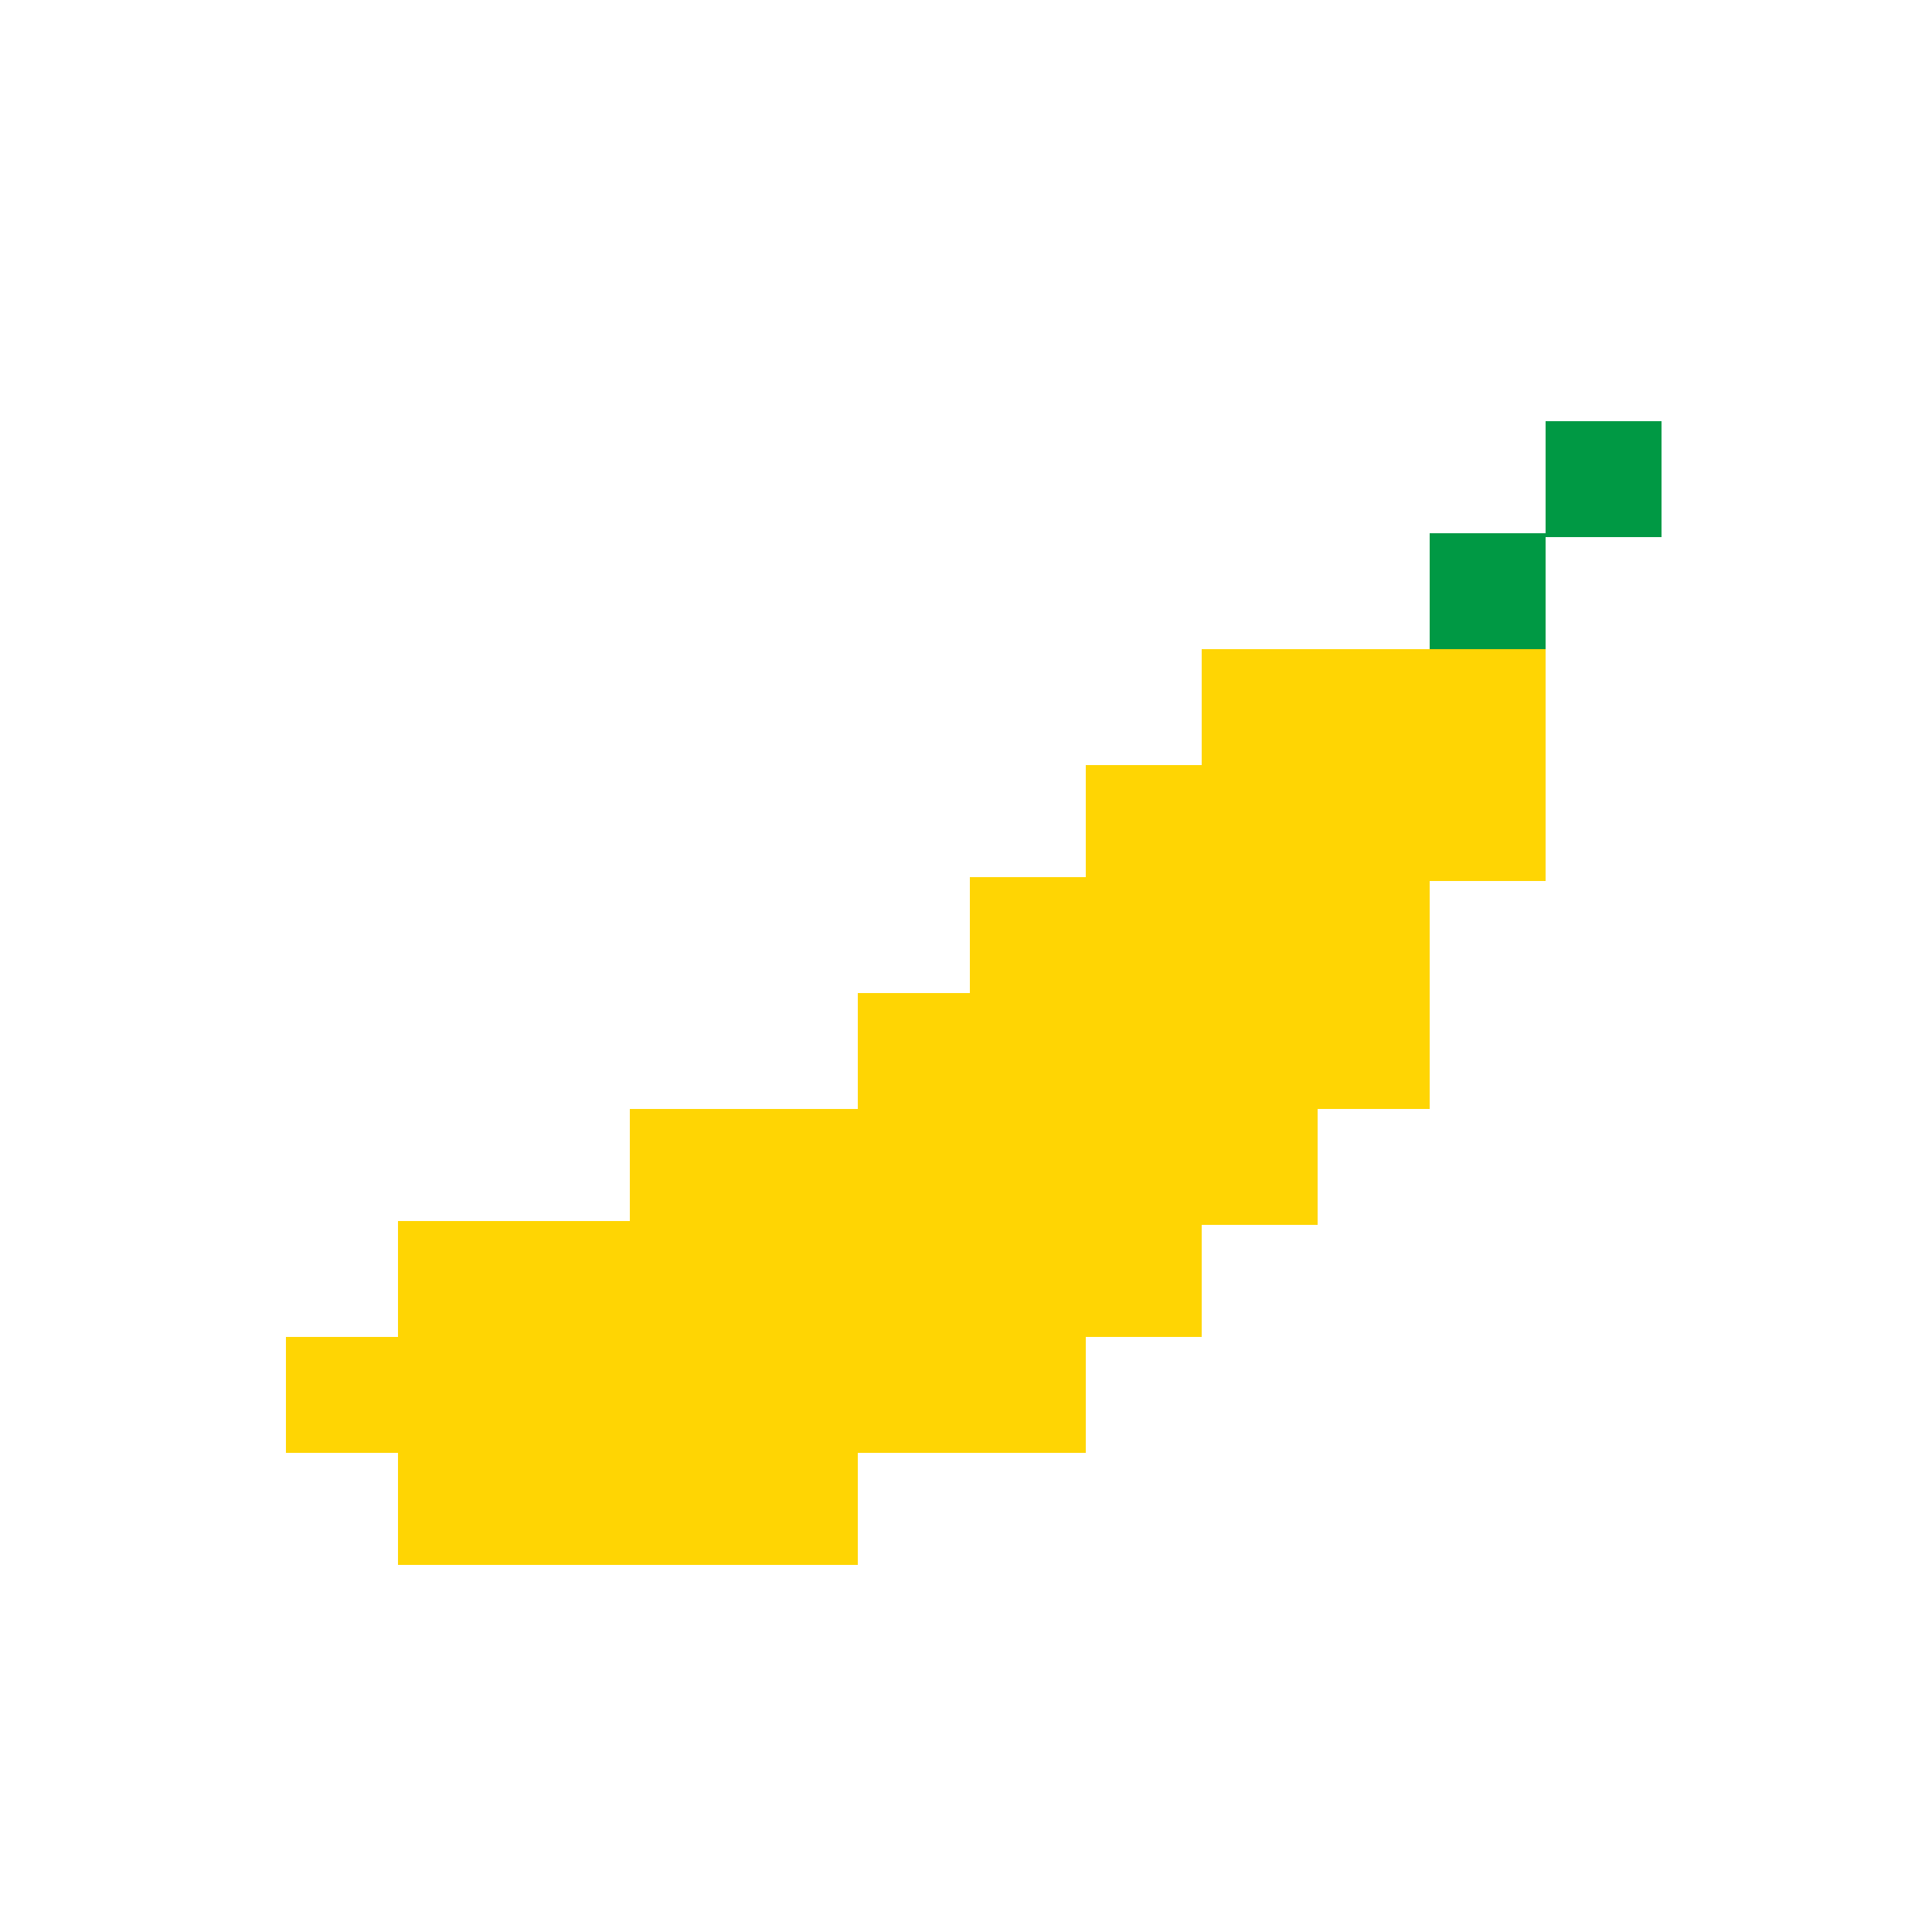
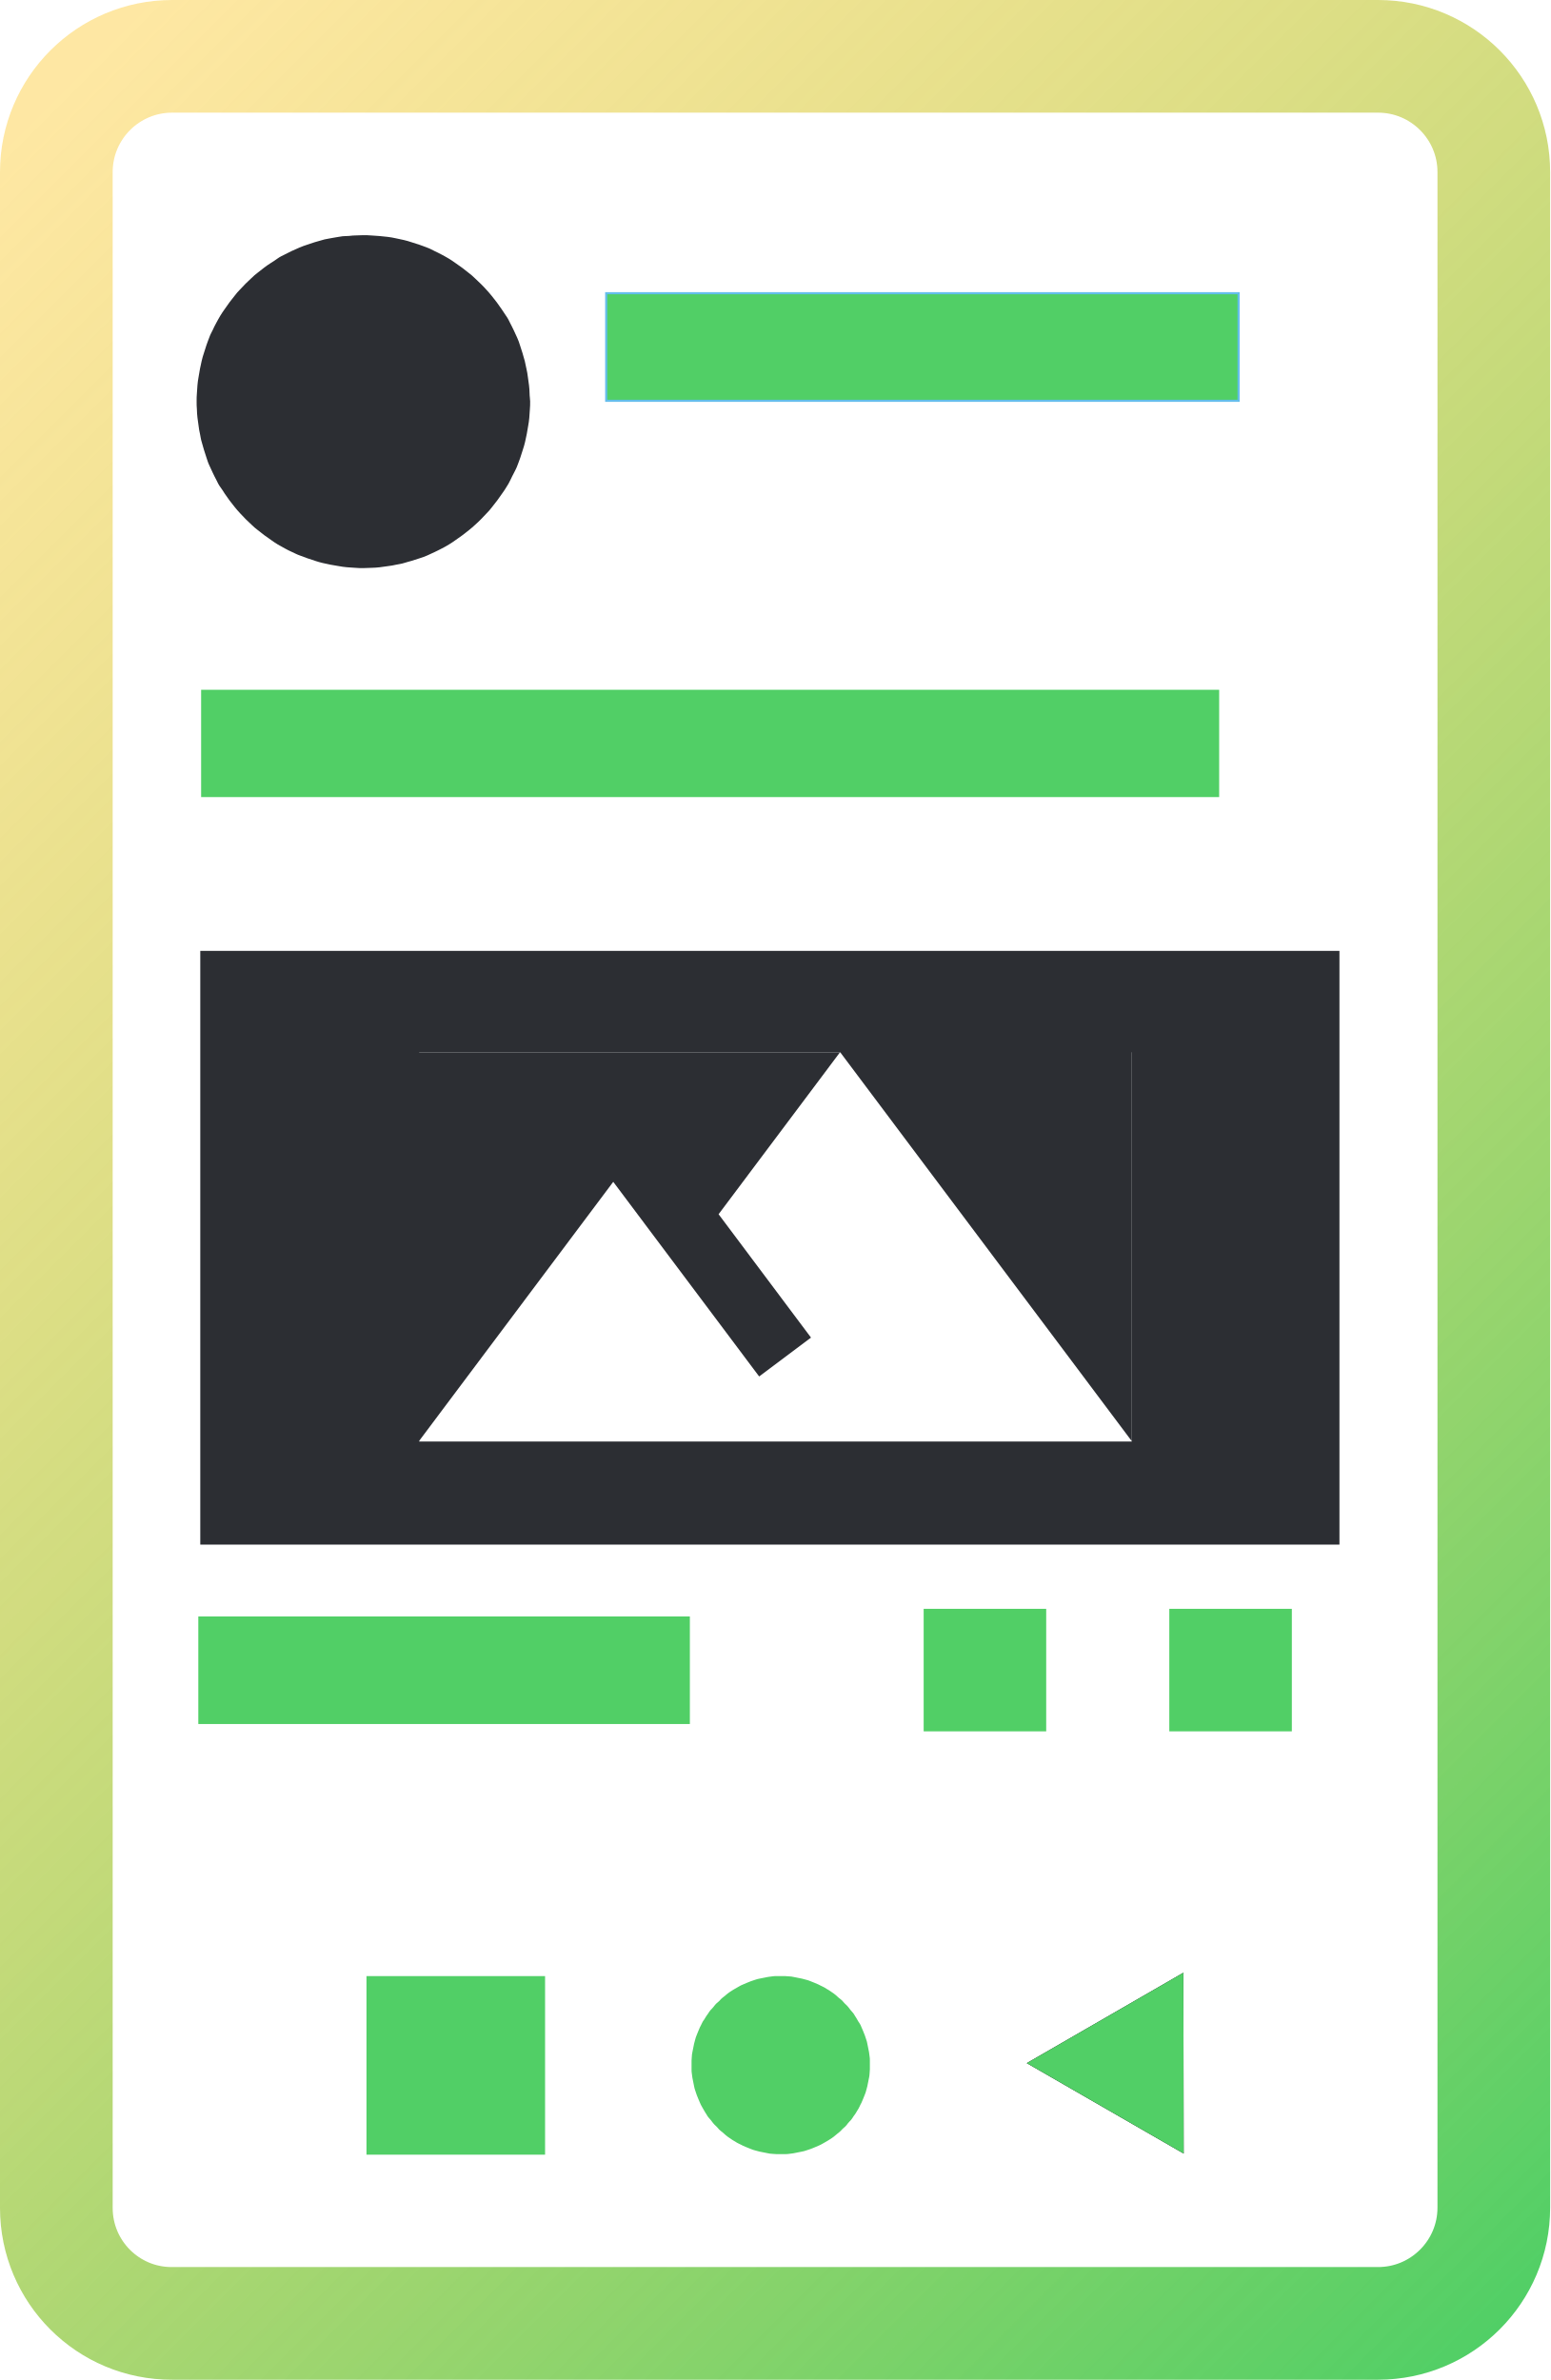
- <svg xmlns="http://www.w3.org/2000/svg" width="800px" height="800px" viewBox="0 0 1024 1024" class="icon" version="1.1">
-   <path d="M575.488 405.504h61.44v61.44h-61.44zM454.656 526.336h61.44v61.44h-61.44zM514.048 464.896h61.44v61.44h-61.44z" fill="#FFD503" />
-   <path d="M575.488 464.896h61.44v61.44h-61.44zM514.048 526.336h61.44v61.44h-61.44zM575.488 526.336h61.44v61.44h-61.44zM210.944 647.168h61.44v61.44h-61.44zM272.384 647.168h61.44v61.44h-61.44zM333.824 647.168h61.44v61.44h-61.44z" fill="#FFD503" />
-   <path d="M393.216 587.776h61.44v61.44h-61.44z" fill="#FFD503" />
-   <path d="M333.824 587.776h61.44v61.44h-61.44zM454.656 587.776h61.44v61.44h-61.44z" fill="#FFD503" />
-   <path d="M393.216 647.168h61.44v61.44h-61.44zM454.656 647.168h61.44v61.44h-61.44z" fill="#FFD503" />
-   <path d="M514.048 587.776h61.44v61.44h-61.44zM575.488 587.776h61.44v61.44h-61.44z" fill="#FFD503" />
-   <path d="M514.048 647.168h61.44v61.44h-61.44zM575.488 647.168h61.44v61.44h-61.44z" fill="#FFD503" />
-   <path d="M757.76 282.624h61.44v61.44h-61.44z" fill="#009944" />
-   <path d="M636.928 344.064h61.44v61.44h-61.44z" fill="#FFD503" />
-   <path d="M696.32 344.064h61.44v61.44h-61.44zM757.76 344.064h61.44v61.44h-61.44zM757.76 405.504h61.44v61.44h-61.44zM636.928 405.504h61.44v61.44h-61.44z" fill="#FFD503" />
-   <path d="M696.32 405.504h61.44v61.44h-61.44z" fill="#FFD503" />
-   <path d="M636.928 464.896h61.44v61.44h-61.44z" fill="#FFD503" />
-   <path d="M696.32 464.896h61.44v61.44h-61.44zM636.928 526.336h61.44v61.44h-61.44z" fill="#FFD503" />
-   <path d="M696.32 526.336h61.44v61.44h-61.44zM636.928 587.776h61.44v61.44h-61.44zM151.552 708.608h61.44v61.44h-61.44z" fill="#FFD503" />
-   <path d="M210.944 708.608h61.44v61.44h-61.44z" fill="#FFD503" />
-   <path d="M210.944 768h61.44v61.44h-61.44zM272.384 708.608h61.44v61.44h-61.44zM333.824 708.608h61.44v61.44h-61.44z" fill="#FFD503" />
-   <path d="M272.384 768h61.44v61.44h-61.44zM333.824 768h61.44v61.44h-61.44z" fill="#FFD503" />
-   <path d="M393.216 708.608h61.44v61.44h-61.44z" fill="#FFD503" />
-   <path d="M393.216 768h61.44v61.44h-61.44zM454.656 708.608h61.44v61.44h-61.44z" fill="#FFD503" />
-   <path d="M514.048 708.608h61.44v61.44h-61.44z" fill="#FFD503" />
-   <path d="M819.2 223.232h61.44v61.44h-61.44z" fill="#009944" />
+ <svg xmlns="http://www.w3.org/2000/svg" xmlns:xlink="http://www.w3.org/1999/xlink" version="1.1" id="Layer_1" x="0px" y="0px" viewBox="0 0 550.4 845" style="enable-background:new 0 0 550.4 845;" xml:space="preserve">
+   <style type="text/css">
+ 	.st0{fill:#2C2E33;}
+ 	.st1{fill:#51CF66;}
+ 	.st2{fill:none;stroke:url(#SVGID_1_);stroke-width:40;stroke-miterlimit:10;}
+ 	.st3{fill:#51CF66;stroke:#65BEEB;stroke-width:0.75;stroke-miterlimit:10;}
+ 	.st4{clip-path:url(#SVGID_3_);}
+ 	.st5{fill:#010101;}
+ 	.st6{clip-path:url(#SVGID_5_);}
+ 	.st7{clip-path:url(#SVGID_7_);}
+ 	.st8{fill:none;}
+ </style>
+   <path class="st0" d="M188.2,142.5c0,1,0,1.9-0.1,2.9s-0.1,1.9-0.2,2.9s-0.2,1.9-0.4,2.9s-0.3,1.9-0.5,2.9s-0.4,1.9-0.6,2.8  s-0.5,1.9-0.8,2.8s-0.6,1.8-0.9,2.8s-0.7,1.8-1,2.7s-0.8,1.8-1.2,2.6s-0.9,1.7-1.3,2.6s-0.9,1.7-1.4,2.5s-1,1.6-1.6,2.4  s-1.1,1.6-1.7,2.4s-1.2,1.5-1.8,2.3s-1.2,1.5-1.9,2.2s-1.3,1.4-2,2.1s-1.4,1.4-2.1,2s-1.4,1.3-2.2,1.9s-1.5,1.2-2.3,1.8  s-1.6,1.1-2.4,1.7s-1.6,1.1-2.4,1.6s-1.7,1-2.5,1.4s-1.7,0.9-2.6,1.3s-1.8,0.8-2.6,1.2s-1.8,0.7-2.7,1s-1.8,0.6-2.8,0.9  s-1.9,0.5-2.8,0.8s-1.9,0.4-2.8,0.6s-1.9,0.4-2.9,0.5s-1.9,0.3-2.9,0.4s-1.9,0.2-2.9,0.2s-1.9,0.1-2.9,0.1s-1.9,0-2.9-0.1  s-1.9-0.1-2.9-0.2s-1.9-0.2-2.9-0.4s-1.9-0.3-2.9-0.5s-1.9-0.4-2.8-0.6s-1.9-0.5-2.8-0.8s-1.8-0.6-2.7-0.9s-1.8-0.7-2.7-1  s-1.8-0.8-2.7-1.2c-0.9-0.4-1.7-0.8-2.6-1.3c-0.8-0.5-1.7-0.9-2.5-1.4c-0.8-0.5-1.6-1-2.4-1.6s-1.6-1.1-2.4-1.7  c-0.8-0.6-1.5-1.2-2.3-1.8s-1.5-1.2-2.2-1.9s-1.4-1.3-2.1-2s-1.3-1.4-2-2.1c-0.6-0.7-1.3-1.4-1.9-2.2s-1.2-1.5-1.8-2.3  c-0.6-0.8-1.1-1.6-1.7-2.4c-0.5-0.8-1-1.6-1.6-2.4s-1-1.7-1.4-2.5s-0.9-1.7-1.3-2.6s-0.8-1.8-1.2-2.6s-0.7-1.8-1-2.7  s-0.6-1.8-0.9-2.8c-0.3-0.9-0.5-1.9-0.8-2.8s-0.4-1.9-0.6-2.8s-0.4-1.9-0.5-2.9s-0.3-1.9-0.4-2.9c-0.1-1-0.2-1.9-0.2-2.9  c-0.1-1-0.1-1.9-0.1-2.9s0-1.9,0.1-2.9c0.1-1,0.1-1.9,0.2-2.9s0.2-1.9,0.4-2.9s0.3-1.9,0.5-2.9c0.2-0.9,0.4-1.9,0.6-2.8  c0.2-0.9,0.5-1.9,0.8-2.8s0.6-1.8,0.9-2.8s0.7-1.8,1-2.7s0.8-1.8,1.2-2.6c0.4-0.9,0.8-1.7,1.3-2.6s0.9-1.7,1.4-2.5  c0.5-0.8,1-1.6,1.6-2.4s1.1-1.6,1.7-2.4s1.2-1.5,1.8-2.3s1.2-1.5,1.9-2.2c0.7-0.7,1.3-1.4,2-2.1s1.4-1.3,2.1-2  c0.7-0.7,1.4-1.3,2.2-1.9s1.5-1.2,2.3-1.8c0.8-0.6,1.5-1.1,2.3-1.6c0.8-0.5,1.6-1,2.4-1.6c0.8-0.6,1.7-1,2.5-1.4  c0.9-0.4,1.7-0.9,2.6-1.3c0.9-0.4,1.8-0.8,2.7-1.2s1.8-0.7,2.7-1s1.8-0.6,2.7-0.9s1.9-0.5,2.8-0.8s1.9-0.4,2.8-0.6s1.9-0.3,2.9-0.5  s1.9-0.3,2.9-0.3s1.9-0.2,2.9-0.2s1.9-0.1,2.9-0.1s1.9,0,2.9,0.1s1.9,0.1,2.9,0.2s1.9,0.2,2.9,0.3s1.9,0.3,2.9,0.5s1.9,0.4,2.8,0.6  s1.9,0.5,2.8,0.8s1.8,0.6,2.8,0.9s1.8,0.7,2.7,1s1.8,0.8,2.6,1.2s1.7,0.8,2.6,1.3s1.7,0.9,2.5,1.4s1.6,1,2.4,1.6s1.6,1.1,2.4,1.7  s1.5,1.2,2.3,1.8s1.5,1.2,2.2,1.9s1.4,1.3,2.1,2s1.4,1.4,2,2.1s1.3,1.4,1.9,2.2s1.2,1.5,1.8,2.3s1.1,1.6,1.7,2.4s1,1.6,1.6,2.4  s1,1.7,1.4,2.5s0.9,1.7,1.3,2.6s0.8,1.8,1.2,2.6s0.7,1.8,1,2.7s0.6,1.8,0.9,2.8s0.5,1.8,0.8,2.8c0.2,0.9,0.4,1.9,0.6,2.8  s0.4,1.9,0.5,2.9s0.3,1.9,0.4,2.9s0.2,1.9,0.2,2.9S188.2,141.6,188.2,142.5z" />
+   <rect x="415.1" y="571.2" class="st1" width="43.5" height="43.5" />
+   <rect x="327.9" y="571.2" class="st1" width="43.5" height="43.5" />
+   <path class="st0" d="M269.5,488.7l18.4-13.8l-32.8-43.8l43.1-57.5H148.7v138.1l0,0l69-92.1C217.7,419.6,250.1,462.8,269.5,488.7z" />
+   <path class="st0" d="M71.1,337.6v210.8h404.4V337.6H71.1z M401.8,511.8h-253V373.6h253V511.8z" />
+   <polygon class="st0" points="401.8,511.7 401.8,511.7 401.8,373.5 298.2,373.5 " />
+   <linearGradient id="SVGID_1_" gradientUnits="userSpaceOnUse" x1="606.122" y1="92.568" x2="-55.752" y2="754.432" gradientTransform="matrix(1 0 0 -1 0 846)">
+     <stop offset="0" style="stop-color:#51CF66" />
+     <stop offset="0.986" style="stop-color:#FCC419;stop-opacity:0.4" />
+   </linearGradient>
+   <path class="st2" d="M61.1,20h428.1c22.7,0,41.1,18.4,41.1,41.1v722.7c0,22.7-18.4,41.1-41.1,41.1H61.1C38.4,825,20,806.6,20,783.9  V61.1C20,38.4,38.4,20,61.1,20z" />
+   <rect x="71.4" y="244.9" class="st1" width="361.4" height="38.1" />
+   <rect x="70.4" y="573.9" class="st1" width="174.5" height="38.2" />
+   <rect x="215.2" y="104.1" class="st3" width="224.5" height="38.2" />
+   <path class="st1" d="M308.8,733.2c0,0.5,0,1,0,1.5s-0.1,1-0.1,1.5s-0.1,1-0.2,1.5s-0.2,1-0.3,1.5s-0.2,1-0.3,1.5s-0.3,1-0.4,1.5  s-0.3,1-0.5,1.5s-0.4,1-0.6,1.5s-0.4,1-0.6,1.4s-0.5,0.9-0.7,1.4s-0.5,0.9-0.8,1.4s-0.5,0.9-0.8,1.3s-0.6,0.8-0.9,1.3  s-0.6,0.8-1,1.2s-0.7,0.8-1,1.2s-0.7,0.8-1.1,1.1s-0.7,0.7-1.1,1.1s-0.8,0.7-1.2,1s-0.8,0.7-1.2,1s-0.8,0.6-1.3,0.9  s-0.9,0.6-1.3,0.8s-0.9,0.5-1.4,0.8s-0.9,0.5-1.4,0.7s-1,0.4-1.4,0.6s-1,0.4-1.5,0.6s-1,0.3-1.5,0.5s-1,0.3-1.5,0.4s-1,0.2-1.5,0.3  s-1,0.2-1.5,0.3s-1,0.1-1.5,0.2s-1,0.1-1.5,0.1s-1,0-1.5,0s-1,0-1.6,0s-1-0.1-1.5-0.1s-1-0.1-1.5-0.2s-1-0.2-1.5-0.3s-1-0.2-1.5-0.3  s-1-0.3-1.5-0.4s-1-0.3-1.5-0.5s-1-0.4-1.5-0.6s-1-0.4-1.4-0.6s-0.9-0.5-1.4-0.7s-0.9-0.5-1.4-0.8s-0.9-0.5-1.3-0.8  s-0.9-0.6-1.3-0.9s-0.8-0.6-1.2-1s-0.8-0.7-1.2-1c-0.4-0.3-0.8-0.7-1.1-1.1s-0.7-0.7-1.1-1.1s-0.7-0.8-1-1.2s-0.6-0.8-1-1.2  s-0.6-0.8-0.9-1.3s-0.6-0.9-0.8-1.3s-0.5-0.9-0.8-1.4s-0.5-0.9-0.7-1.4s-0.4-0.9-0.6-1.4s-0.4-1-0.6-1.5s-0.3-1-0.5-1.5  s-0.3-1-0.4-1.5s-0.2-1-0.3-1.5s-0.2-1-0.3-1.5s-0.1-1-0.2-1.5s-0.1-1-0.1-1.5s0-1,0-1.5s0-1,0-1.6s0.1-1,0.1-1.5s0.1-1,0.2-1.5  s0.2-1,0.3-1.5s0.2-1,0.3-1.5s0.3-1,0.4-1.5s0.3-1,0.5-1.5s0.4-1,0.6-1.5s0.4-1,0.6-1.4s0.5-0.9,0.7-1.4s0.5-0.9,0.8-1.3  s0.5-0.9,0.8-1.3s0.6-0.8,0.9-1.3s0.6-0.8,1-1.2s0.7-0.8,1-1.2s0.7-0.8,1.1-1.1s0.8-0.7,1.1-1.1c0.4-0.4,0.8-0.7,1.2-1  s0.8-0.7,1.2-1s0.8-0.6,1.3-0.9s0.9-0.6,1.3-0.8s0.9-0.5,1.4-0.8s0.9-0.5,1.4-0.7s0.9-0.4,1.4-0.6s1-0.4,1.5-0.6s1-0.3,1.5-0.5  s1-0.3,1.5-0.4s1-0.2,1.5-0.3s1-0.2,1.5-0.3s1-0.1,1.5-0.2s1-0.1,1.5-0.1s1,0,1.6,0s1,0,1.5,0s1,0.1,1.5,0.1s1,0.1,1.5,0.2  s1,0.2,1.5,0.3s1,0.2,1.5,0.3s1,0.3,1.5,0.4s1,0.3,1.5,0.5s1,0.4,1.5,0.6s1,0.4,1.4,0.6s0.9,0.5,1.4,0.7s0.9,0.5,1.4,0.8  s0.9,0.5,1.3,0.8s0.9,0.6,1.3,0.9s0.8,0.6,1.2,1s0.8,0.7,1.2,1s0.8,0.7,1.1,1.1s0.7,0.7,1.1,1.1s0.7,0.8,1,1.2s0.6,0.8,1,1.2  s0.6,0.8,0.9,1.3s0.6,0.9,0.8,1.3s0.5,0.9,0.8,1.3s0.5,0.9,0.7,1.4s0.4,0.9,0.6,1.4s0.4,1,0.6,1.5s0.3,1,0.5,1.5s0.3,1,0.4,1.5  s0.2,1,0.3,1.5s0.2,1,0.3,1.5s0.1,1,0.2,1.5s0.1,1,0.1,1.5S308.8,732.7,308.8,733.2z" />
+   <rect x="130.1" y="701.6" class="st1" width="63.4" height="63.4" />
+   <g>
+     <defs>
+       <rect id="SVGID_2_" x="364.6" y="700.3" width="55.6" height="64.3" />
+     </defs>
+     <clipPath id="SVGID_3_">
+       <use xlink:href="#SVGID_2_" style="overflow:visible;" />
+     </clipPath>
+     <g class="st4">
+       <path class="st5" d="M420.2,764.6l-55.7-32.1l55.6-32.1L420.2,764.6z" />
+     </g>
+   </g>
+   <g>
+     <defs>
+       <rect id="SVGID_4_" x="364.6" y="700.3" width="55.6" height="64.3" />
+     </defs>
+     <clipPath id="SVGID_5_">
+       <use xlink:href="#SVGID_4_" style="overflow:visible;" />
+     </clipPath>
+     <g class="st6">
+       <path class="st1" d="M420.2,764.6l-55.7-32.1l55.6-32.1L420.2,764.6z" />
+     </g>
+   </g>
+   <g>
+     <defs>
+       <rect id="SVGID_6_" x="364.6" y="700.3" width="55.6" height="64.3" />
+     </defs>
+     <clipPath id="SVGID_7_">
+       <use xlink:href="#SVGID_6_" style="overflow:visible;" />
+     </clipPath>
+     <g class="st7">
+       <path class="st8" d="M420.2,764.6l-55.7-32.1l55.6-32.1L420.2,764.6z" />
+     </g>
+   </g>
</svg>
